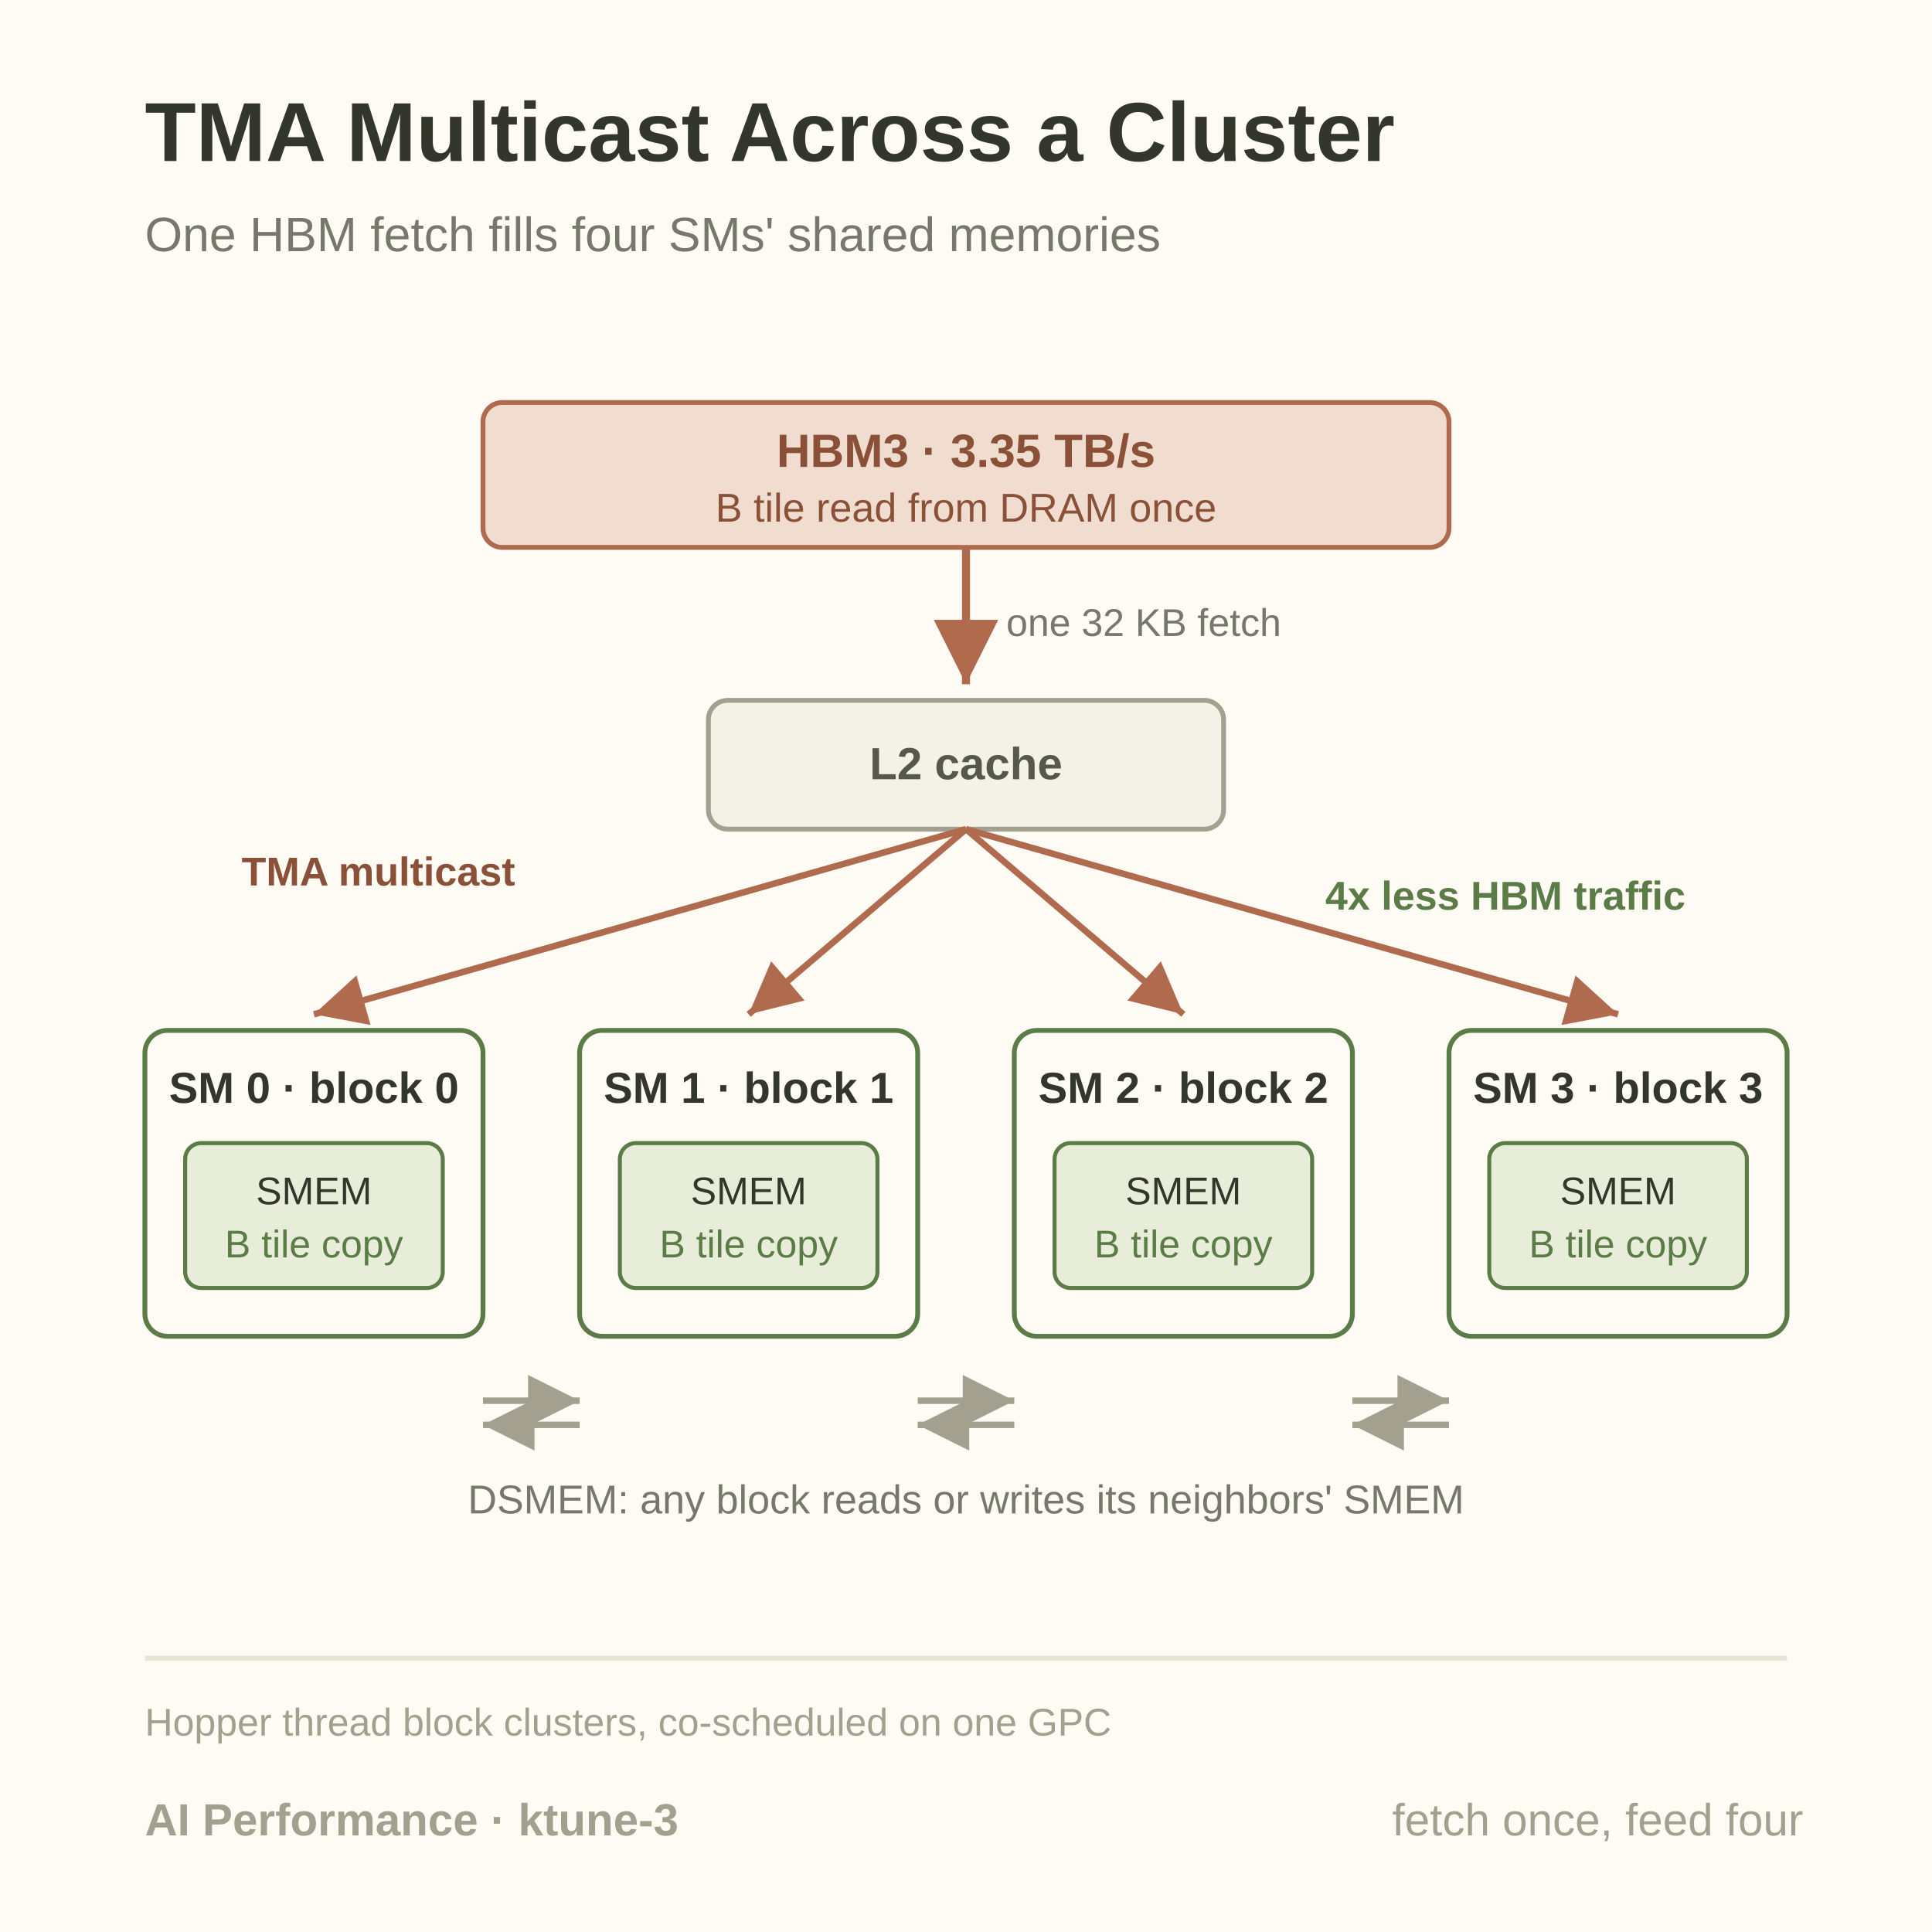
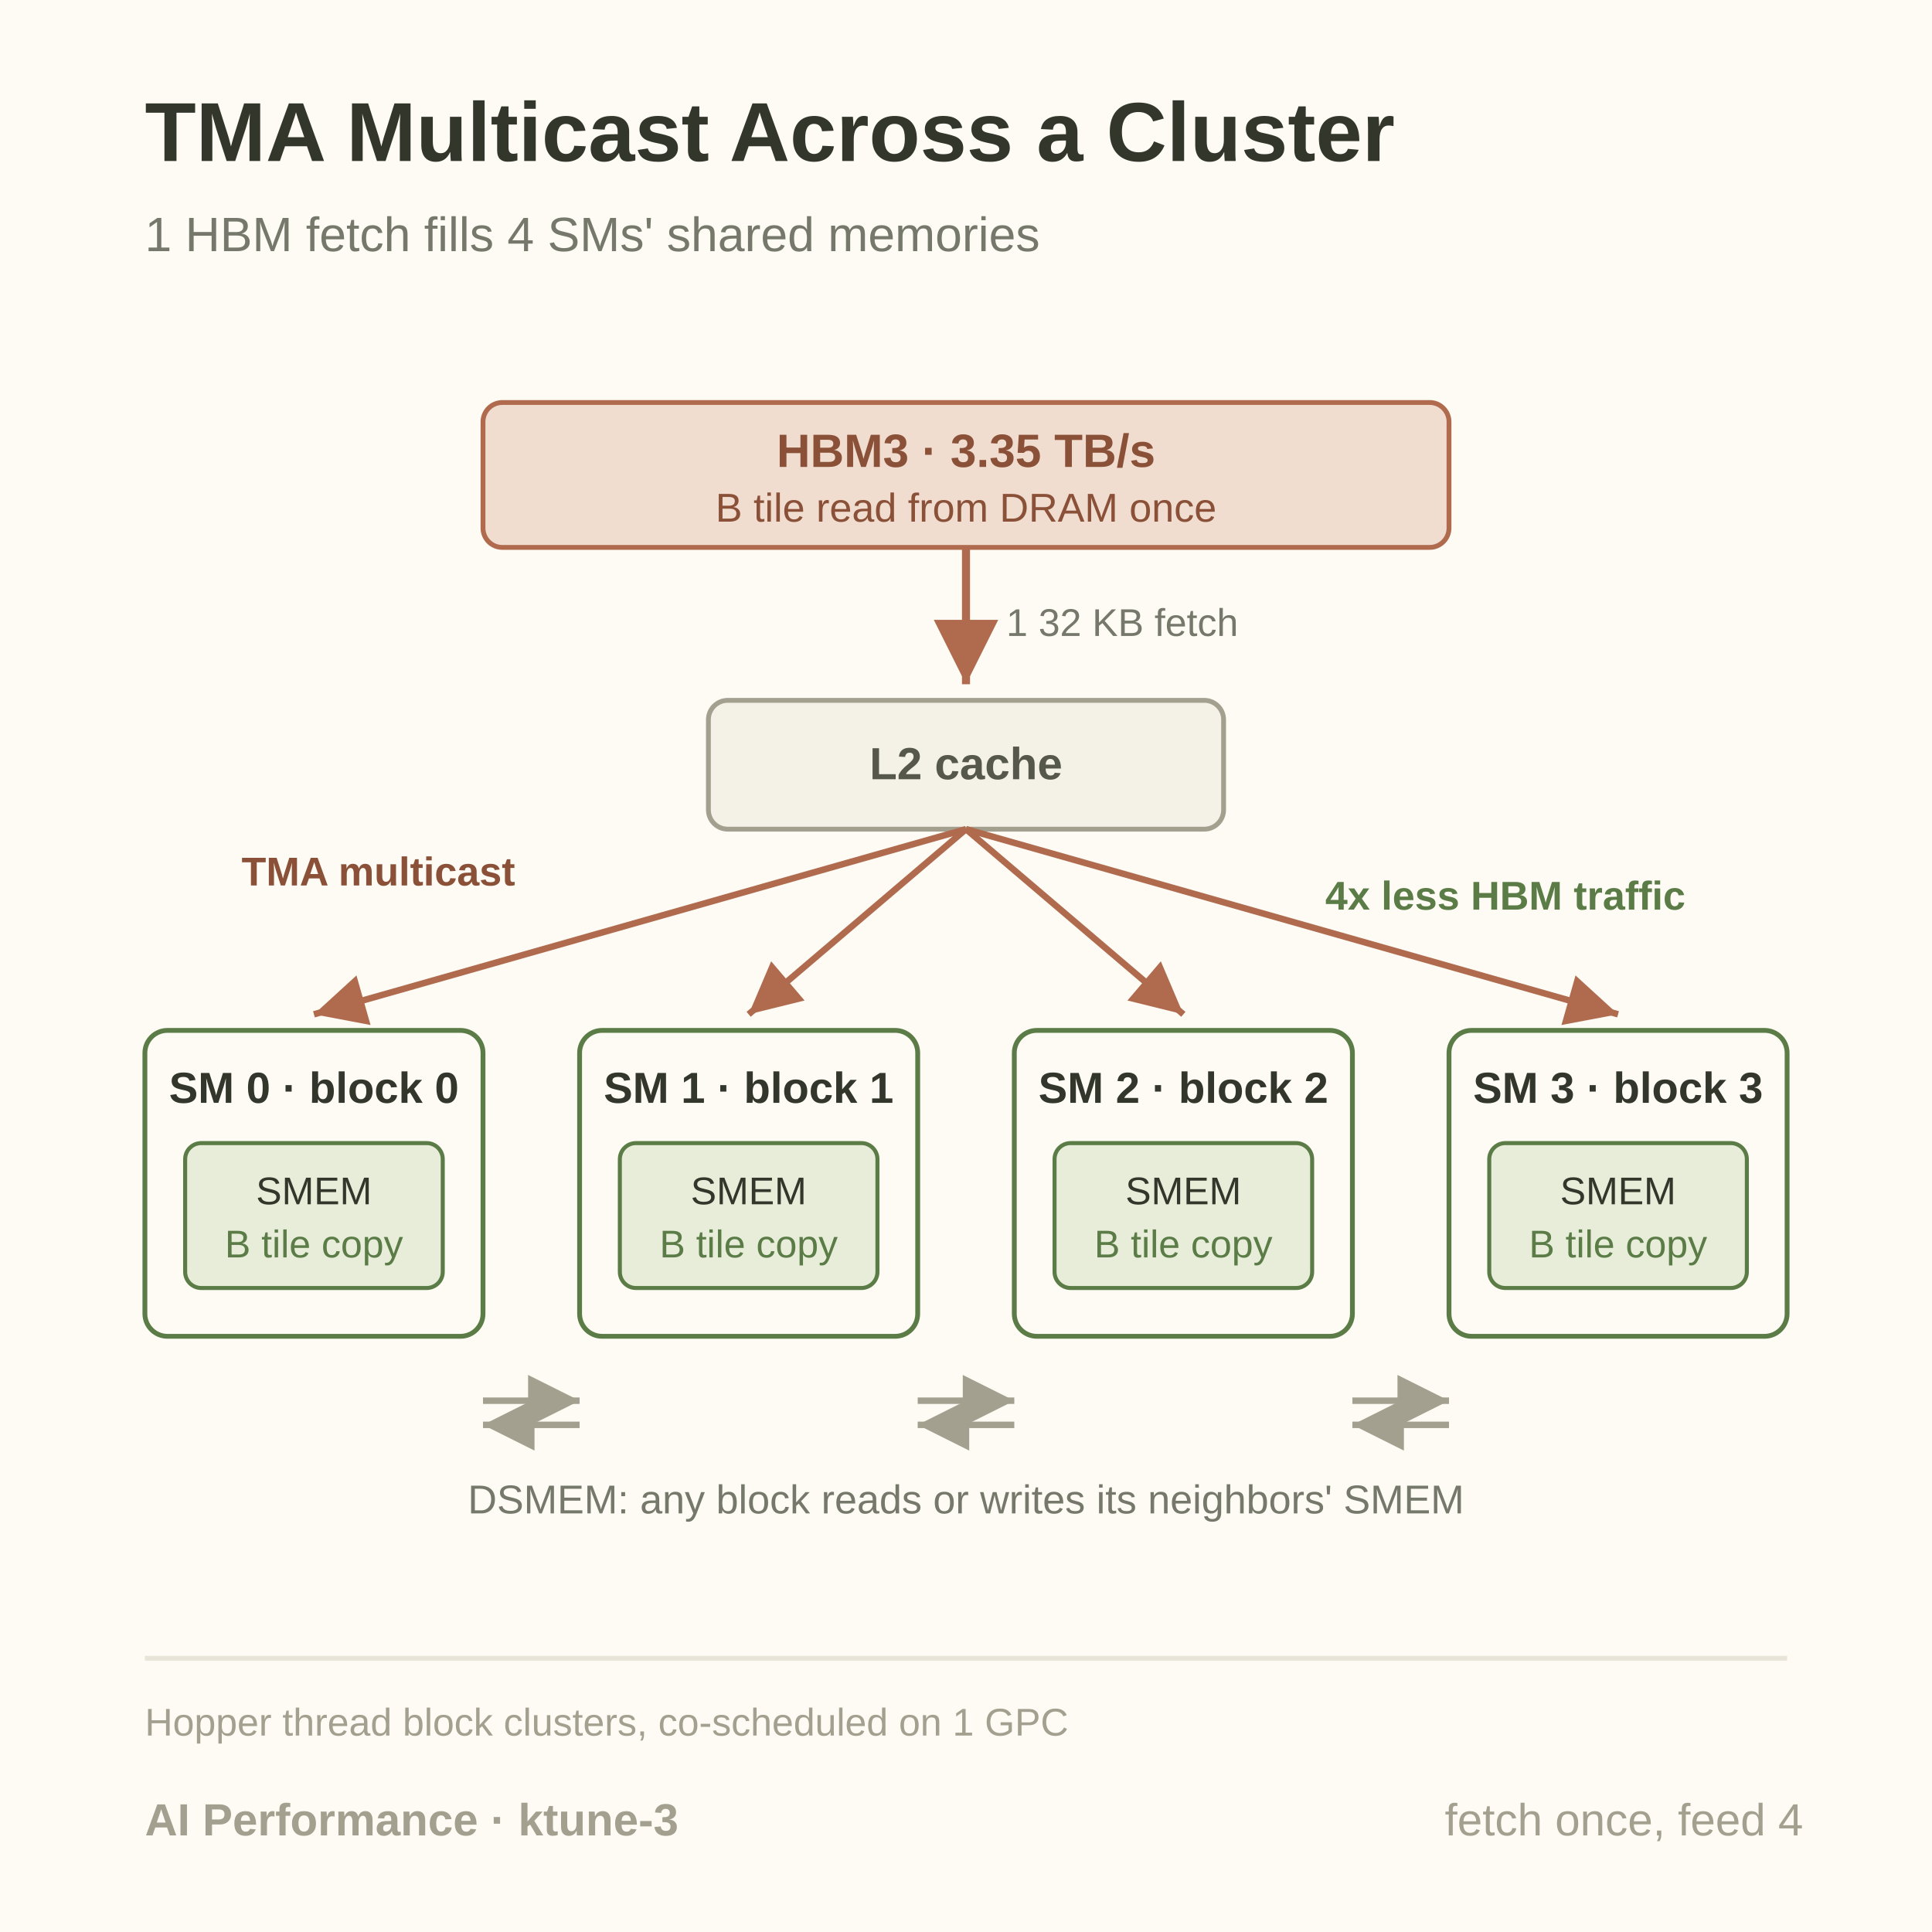
<svg xmlns="http://www.w3.org/2000/svg" width="1200" height="1200" viewBox="0 0 1200 1200" font-family="Helvetica Neue, Arial, sans-serif">
  <rect width="1200" height="1200" fill="#fdfbf4" />
  <text x="90" y="100" font-size="52" font-weight="bold" fill="#33362a">TMA Multicast Across a Cluster</text>
-   <text x="90" y="156" font-size="30" fill="#75786a">One HBM fetch fills four SMs' shared memories</text>
+   <text x="90" y="156" font-size="30" fill="#75786a">1 HBM fetch fills 4 SMs' shared memories</text>
  <defs>
    <marker id="arrT" markerWidth="10" markerHeight="10" refX="8" refY="4" orient="auto">
      <path d="M0,0 L8,4 L0,8 z" fill="#b06a4e" />
    </marker>
    <marker id="arrG2" markerWidth="10" markerHeight="10" refX="8" refY="4" orient="auto">
      <path d="M0,0 L8,4 L0,8 z" fill="#a3a08f" />
    </marker>
  </defs>
  <rect x="300" y="250" width="600" height="90" rx="12" fill="#f0ddd0" stroke="#b06a4e" stroke-width="3" />
  <text x="600" y="290" font-size="29" font-weight="bold" fill="#8a5138" text-anchor="middle">HBM3 · 3.35 TB/s</text>
  <text x="600" y="324" font-size="25" fill="#8a5138" text-anchor="middle">B tile read from DRAM once</text>
  <line x1="600" y1="340" x2="600" y2="425" stroke="#b06a4e" stroke-width="5" marker-end="url(#arrT)" />
-   <text x="625" y="395" font-size="24" fill="#75786a">one 32 KB fetch</text>
+   <text x="625" y="395" font-size="24" fill="#75786a">1 32 KB fetch</text>
  <rect x="440" y="435" width="320" height="80" rx="12" fill="#f4f1e6" stroke="#a3a08f" stroke-width="3" />
  <text x="600" y="484" font-size="28" font-weight="bold" fill="#55584a" text-anchor="middle">L2 cache</text>
  <line x1="600" y1="515" x2="195" y2="630" stroke="#b06a4e" stroke-width="4" marker-end="url(#arrT)" />
  <line x1="600" y1="515" x2="465" y2="630" stroke="#b06a4e" stroke-width="4" marker-end="url(#arrT)" />
  <line x1="600" y1="515" x2="735" y2="630" stroke="#b06a4e" stroke-width="4" marker-end="url(#arrT)" />
  <line x1="600" y1="515" x2="1005" y2="630" stroke="#b06a4e" stroke-width="4" marker-end="url(#arrT)" />
  <text x="235" y="550" font-size="25" font-weight="bold" fill="#8a5138" text-anchor="middle">TMA multicast</text>
  <g>
    <rect x="90" y="640" width="210" height="190" rx="14" fill="none" stroke="#5b7c46" stroke-width="3" />
    <text x="195" y="685" font-size="27" font-weight="bold" fill="#33362a" text-anchor="middle">SM 0 · block 0</text>
    <rect x="115" y="710" width="160" height="90" rx="10" fill="#e7edd9" stroke="#5b7c46" stroke-width="2.5" />
    <text x="195" y="748" font-size="24" fill="#33362a" text-anchor="middle">SMEM</text>
    <text x="195" y="781" font-size="24" fill="#5b7c46" text-anchor="middle">B tile copy</text>
  </g>
  <g>
    <rect x="360" y="640" width="210" height="190" rx="14" fill="none" stroke="#5b7c46" stroke-width="3" />
    <text x="465" y="685" font-size="27" font-weight="bold" fill="#33362a" text-anchor="middle">SM 1 · block 1</text>
    <rect x="385" y="710" width="160" height="90" rx="10" fill="#e7edd9" stroke="#5b7c46" stroke-width="2.5" />
    <text x="465" y="748" font-size="24" fill="#33362a" text-anchor="middle">SMEM</text>
    <text x="465" y="781" font-size="24" fill="#5b7c46" text-anchor="middle">B tile copy</text>
  </g>
  <g>
    <rect x="630" y="640" width="210" height="190" rx="14" fill="none" stroke="#5b7c46" stroke-width="3" />
    <text x="735" y="685" font-size="27" font-weight="bold" fill="#33362a" text-anchor="middle">SM 2 · block 2</text>
    <rect x="655" y="710" width="160" height="90" rx="10" fill="#e7edd9" stroke="#5b7c46" stroke-width="2.5" />
    <text x="735" y="748" font-size="24" fill="#33362a" text-anchor="middle">SMEM</text>
    <text x="735" y="781" font-size="24" fill="#5b7c46" text-anchor="middle">B tile copy</text>
  </g>
  <g>
    <rect x="900" y="640" width="210" height="190" rx="14" fill="none" stroke="#5b7c46" stroke-width="3" />
    <text x="1005" y="685" font-size="27" font-weight="bold" fill="#33362a" text-anchor="middle">SM 3 · block 3</text>
    <rect x="925" y="710" width="160" height="90" rx="10" fill="#e7edd9" stroke="#5b7c46" stroke-width="2.5" />
    <text x="1005" y="748" font-size="24" fill="#33362a" text-anchor="middle">SMEM</text>
    <text x="1005" y="781" font-size="24" fill="#5b7c46" text-anchor="middle">B tile copy</text>
  </g>
  <line x1="300" y1="870" x2="360" y2="870" stroke="#a3a08f" stroke-width="4" marker-end="url(#arrG2)" />
  <line x1="360" y1="885" x2="300" y2="885" stroke="#a3a08f" stroke-width="4" marker-end="url(#arrG2)" />
  <line x1="570" y1="870" x2="630" y2="870" stroke="#a3a08f" stroke-width="4" marker-end="url(#arrG2)" />
  <line x1="630" y1="885" x2="570" y2="885" stroke="#a3a08f" stroke-width="4" marker-end="url(#arrG2)" />
  <line x1="840" y1="870" x2="900" y2="870" stroke="#a3a08f" stroke-width="4" marker-end="url(#arrG2)" />
  <line x1="900" y1="885" x2="840" y2="885" stroke="#a3a08f" stroke-width="4" marker-end="url(#arrG2)" />
  <text x="600" y="940" font-size="25" fill="#75786a" text-anchor="middle">DSMEM: any block reads or writes its neighbors' SMEM</text>
  <text x="935" y="565" font-size="25" font-weight="bold" fill="#5b7c46" text-anchor="middle">4x less HBM traffic</text>
  <line x1="90" y1="1030" x2="1110" y2="1030" stroke="#e8e4d7" stroke-width="3" />
-   <text x="90" y="1078" font-size="24" fill="#a3a08f">Hopper thread block clusters, co-scheduled on one GPC</text>
+   <text x="90" y="1078" font-size="24" fill="#a3a08f">Hopper thread block clusters, co-scheduled on 1 GPC</text>
  <text x="90" y="1140" font-size="28" font-weight="bold" fill="#a3a08f">AI Performance · ktune-3</text>
-   <text x="1120" y="1140" font-size="28" fill="#a3a08f" text-anchor="end">fetch once, feed four</text>
+   <text x="1120" y="1140" font-size="28" fill="#a3a08f" text-anchor="end">fetch once, feed 4</text>
</svg>
